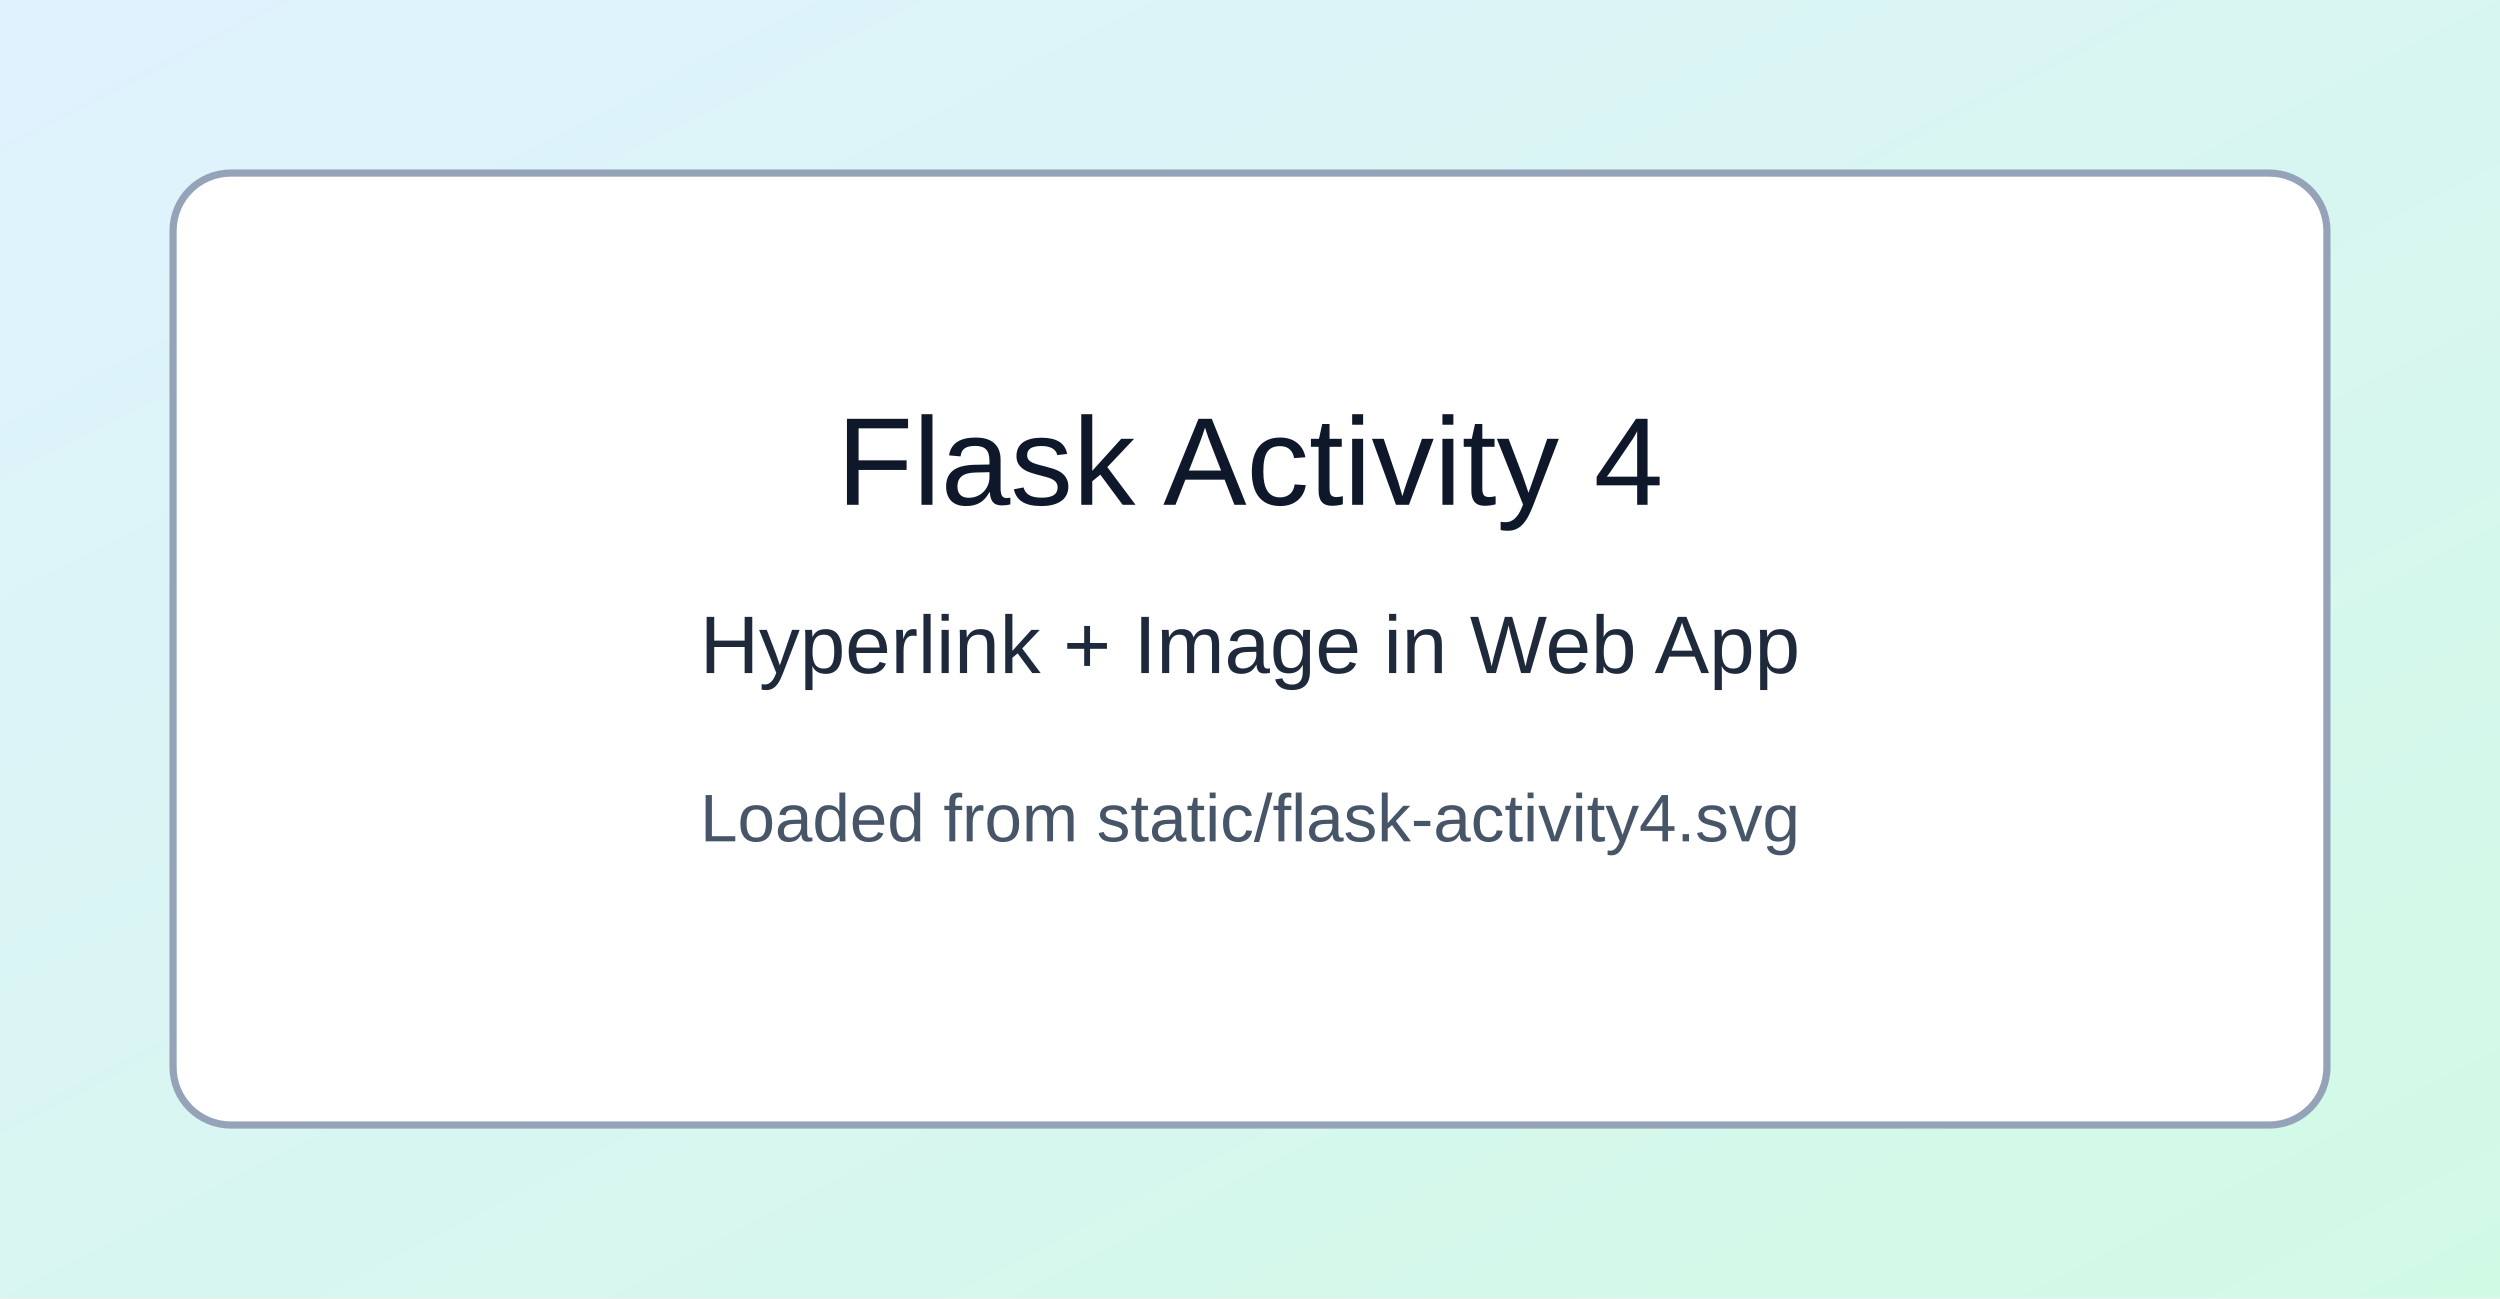
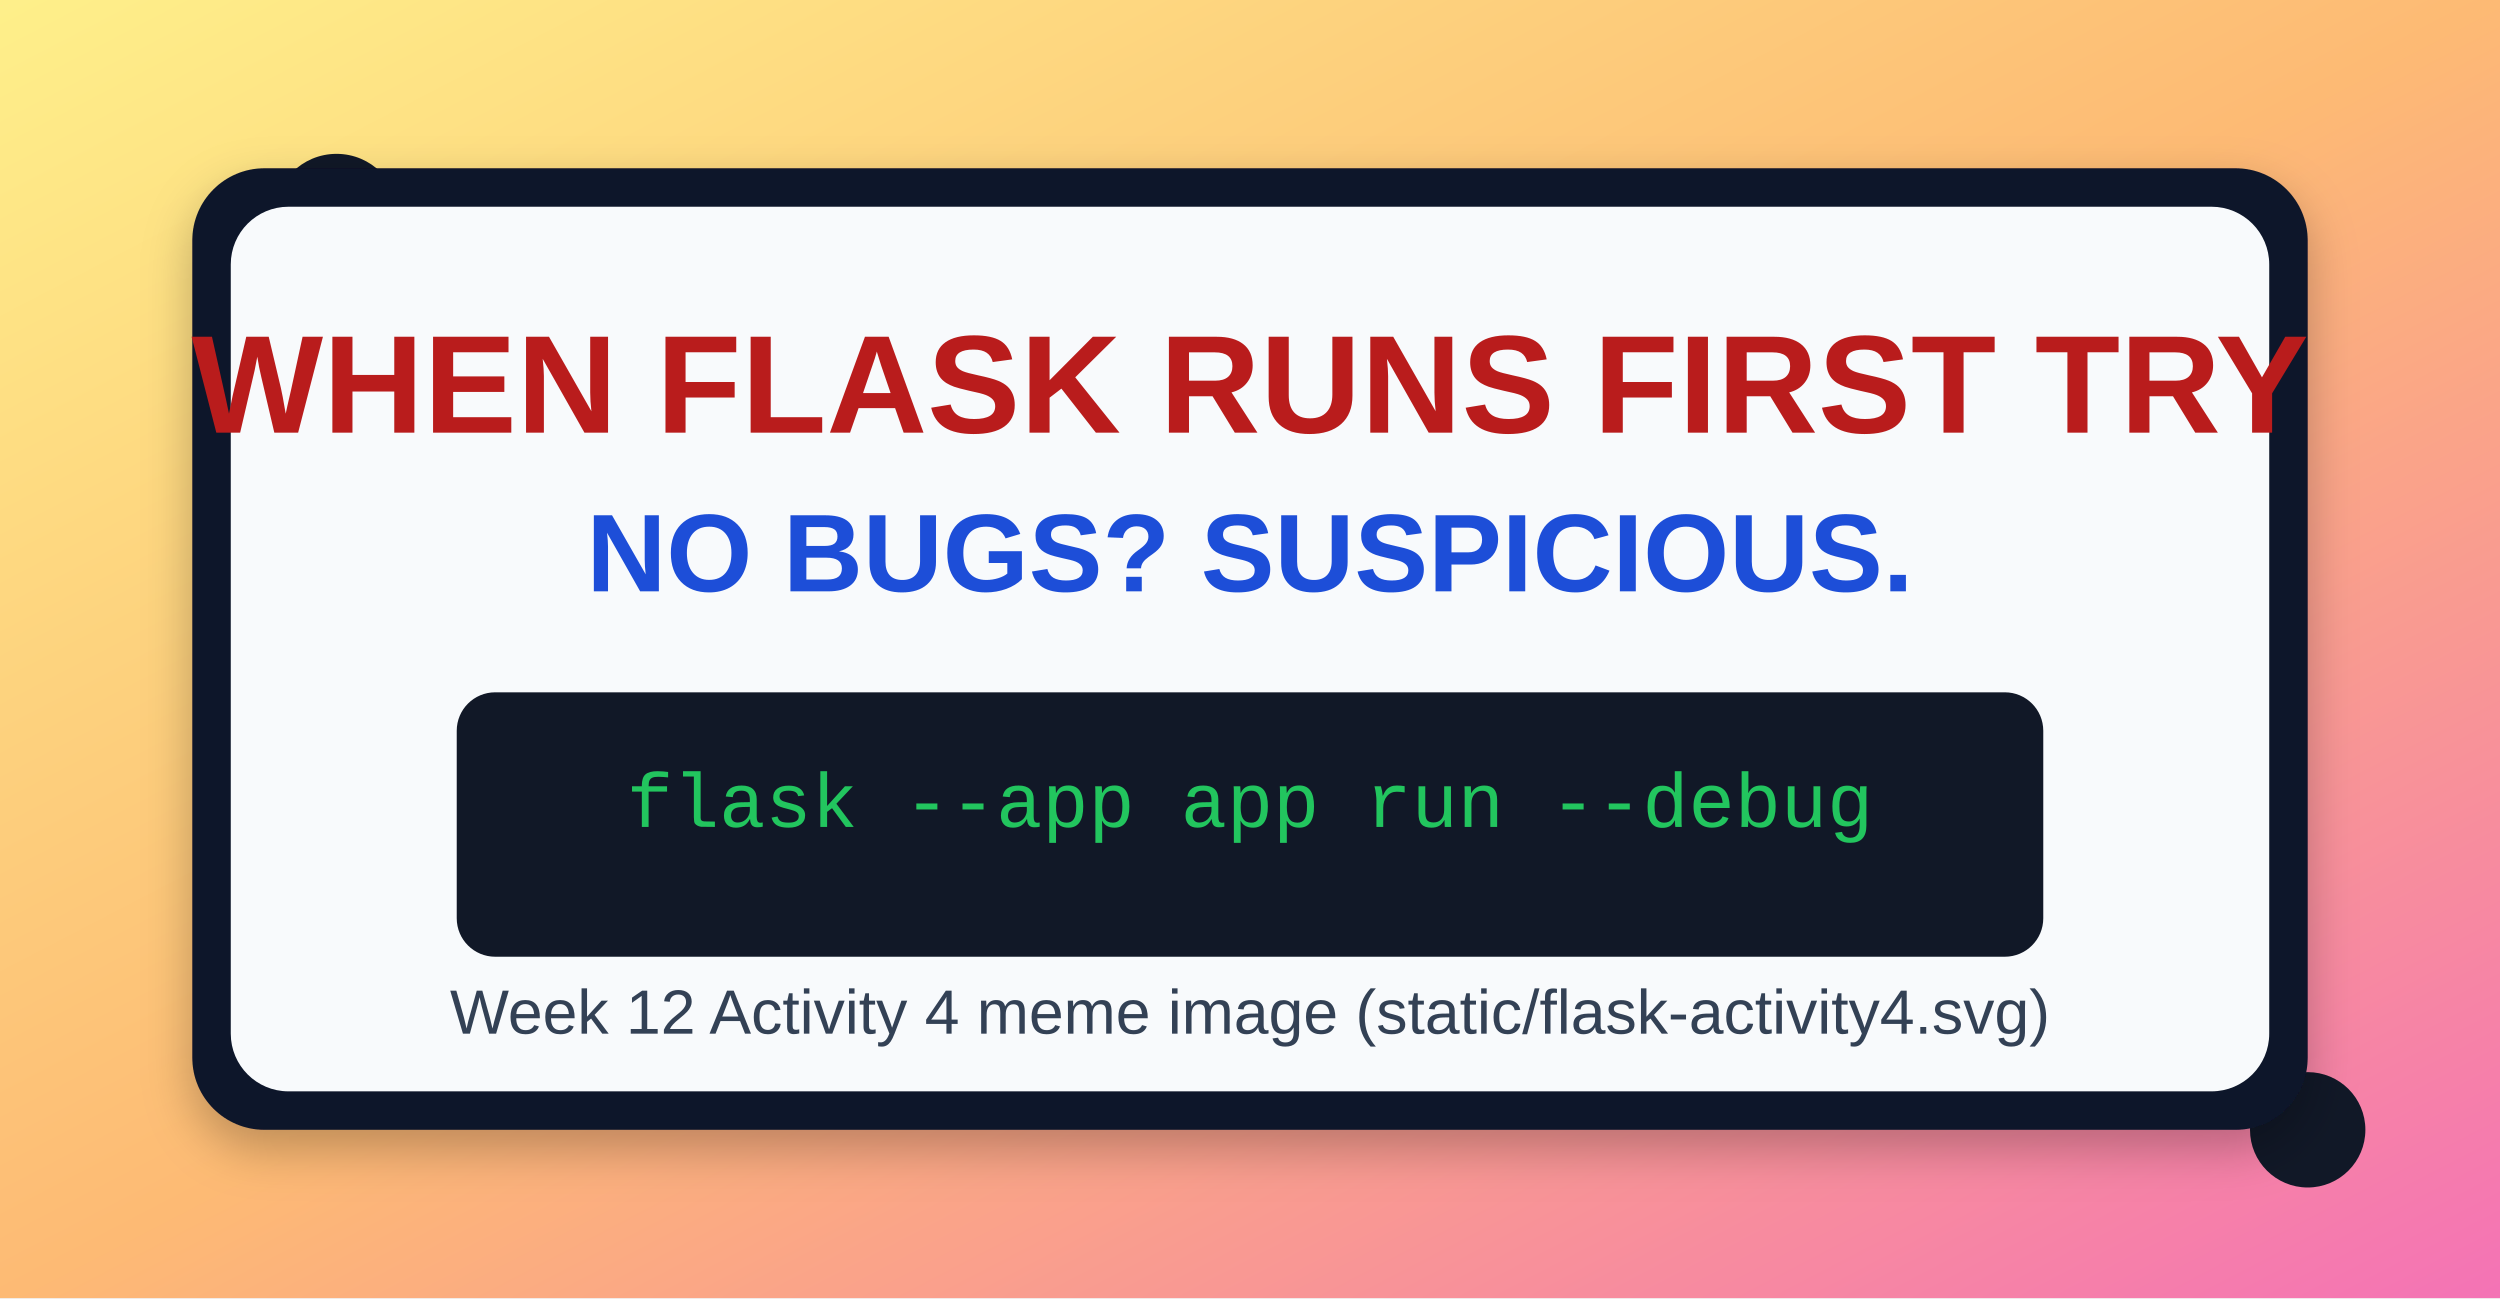
- <svg xmlns="http://www.w3.org/2000/svg" width="1040" height="540" viewBox="0 0 1040 540" role="img" aria-label="Flask Activity 4">
+ <svg xmlns="http://www.w3.org/2000/svg" width="1040" height="540" viewBox="0 0 1040 540" role="img" aria-label="Flask Meme Image">
  <defs>
    <linearGradient id="bg" x1="0" y1="0" x2="1" y2="1">
-       <stop offset="0%" stop-color="#e0f2fe" />
-       <stop offset="100%" stop-color="#d1fae5" />
+       <stop offset="0%" stop-color="#fef08a" />
+       <stop offset="50%" stop-color="#fdba74" />
+       <stop offset="100%" stop-color="#f472b6" />
    </linearGradient>
+     <filter id="shadow">
+       <feDropShadow dx="0" dy="8" stdDeviation="10" flood-color="#000000" flood-opacity="0.25" />
+     </filter>
  </defs>
  <rect width="1040" height="540" fill="url(#bg)" />
-   <rect x="72" y="72" width="896" height="396" rx="24" fill="#ffffff" stroke="#94a3b8" stroke-width="3" />
-   <text x="520" y="210" text-anchor="middle" font-size="52" font-family="Arial, sans-serif" fill="#0f172a">Flask Activity 4</text>
-   <text x="520" y="280" text-anchor="middle" font-size="34" font-family="Arial, sans-serif" fill="#1e293b">Hyperlink + Image in Web App</text>
-   <text x="520" y="350" text-anchor="middle" font-size="28" font-family="Arial, sans-serif" fill="#475569">Loaded from static/flask-activity4.svg</text>
+   <circle cx="140" cy="90" r="26" fill="#111827" />
+   <circle cx="900" cy="120" r="18" fill="#111827" />
+   <circle cx="960" cy="470" r="24" fill="#111827" />
+   <rect x="80" y="70" width="880" height="400" rx="30" fill="#0f172a" filter="url(#shadow)" />
+   <rect x="96" y="86" width="848" height="368" rx="24" fill="#f8fafc" />
+   <text x="520" y="180" text-anchor="middle" font-size="58" font-family="Arial, sans-serif" font-weight="700" fill="#b91c1c">
+     WHEN FLASK RUNS FIRST TRY
+   </text>
+   <text x="520" y="246" text-anchor="middle" font-size="46" font-family="Arial, sans-serif" font-weight="700" fill="#1d4ed8">
+     NO BUGS? SUSPICIOUS.
+   </text>
+   <rect x="190" y="288" width="660" height="110" rx="16" fill="#111827" />
+   <text x="520" y="344" text-anchor="middle" font-size="32" font-family="Courier New, monospace" fill="#22c55e">
+     flask --app app run --debug
+   </text>
+   <text x="520" y="430" text-anchor="middle" font-size="26" font-family="Arial, sans-serif" fill="#334155">
+     Week 12 Activity 4 meme image (static/flask-activity4.svg)
+   </text>
</svg>
